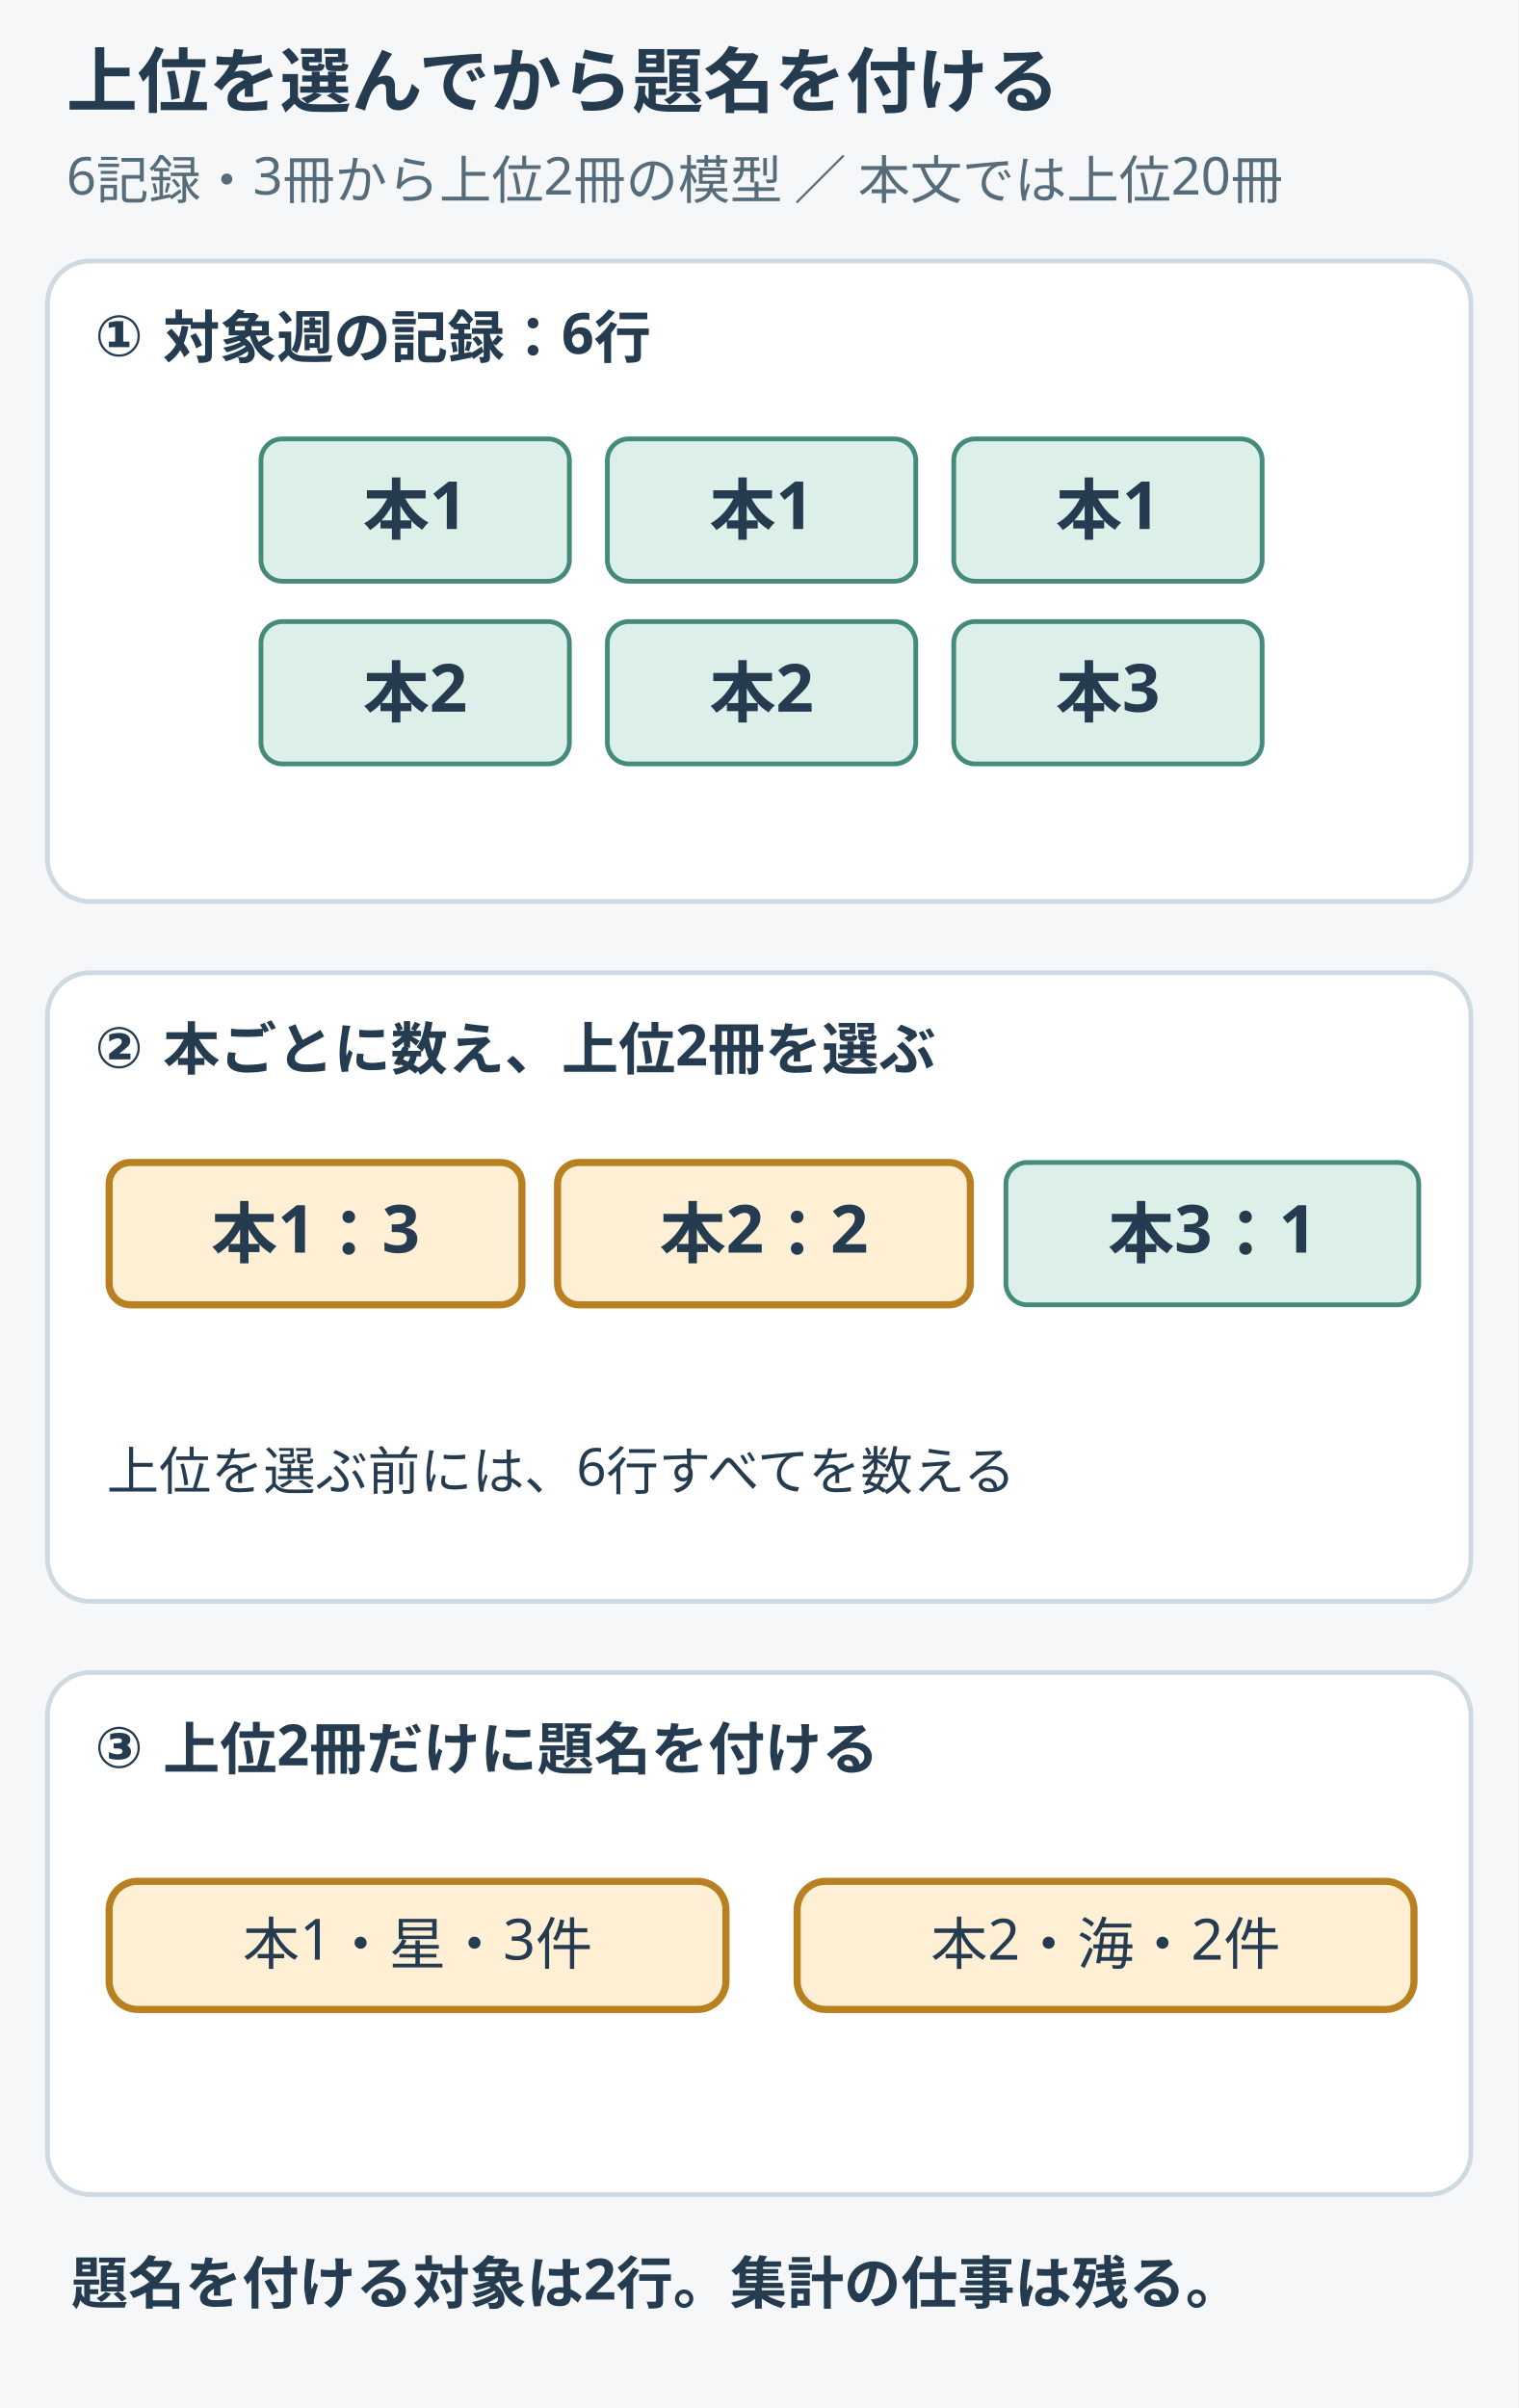
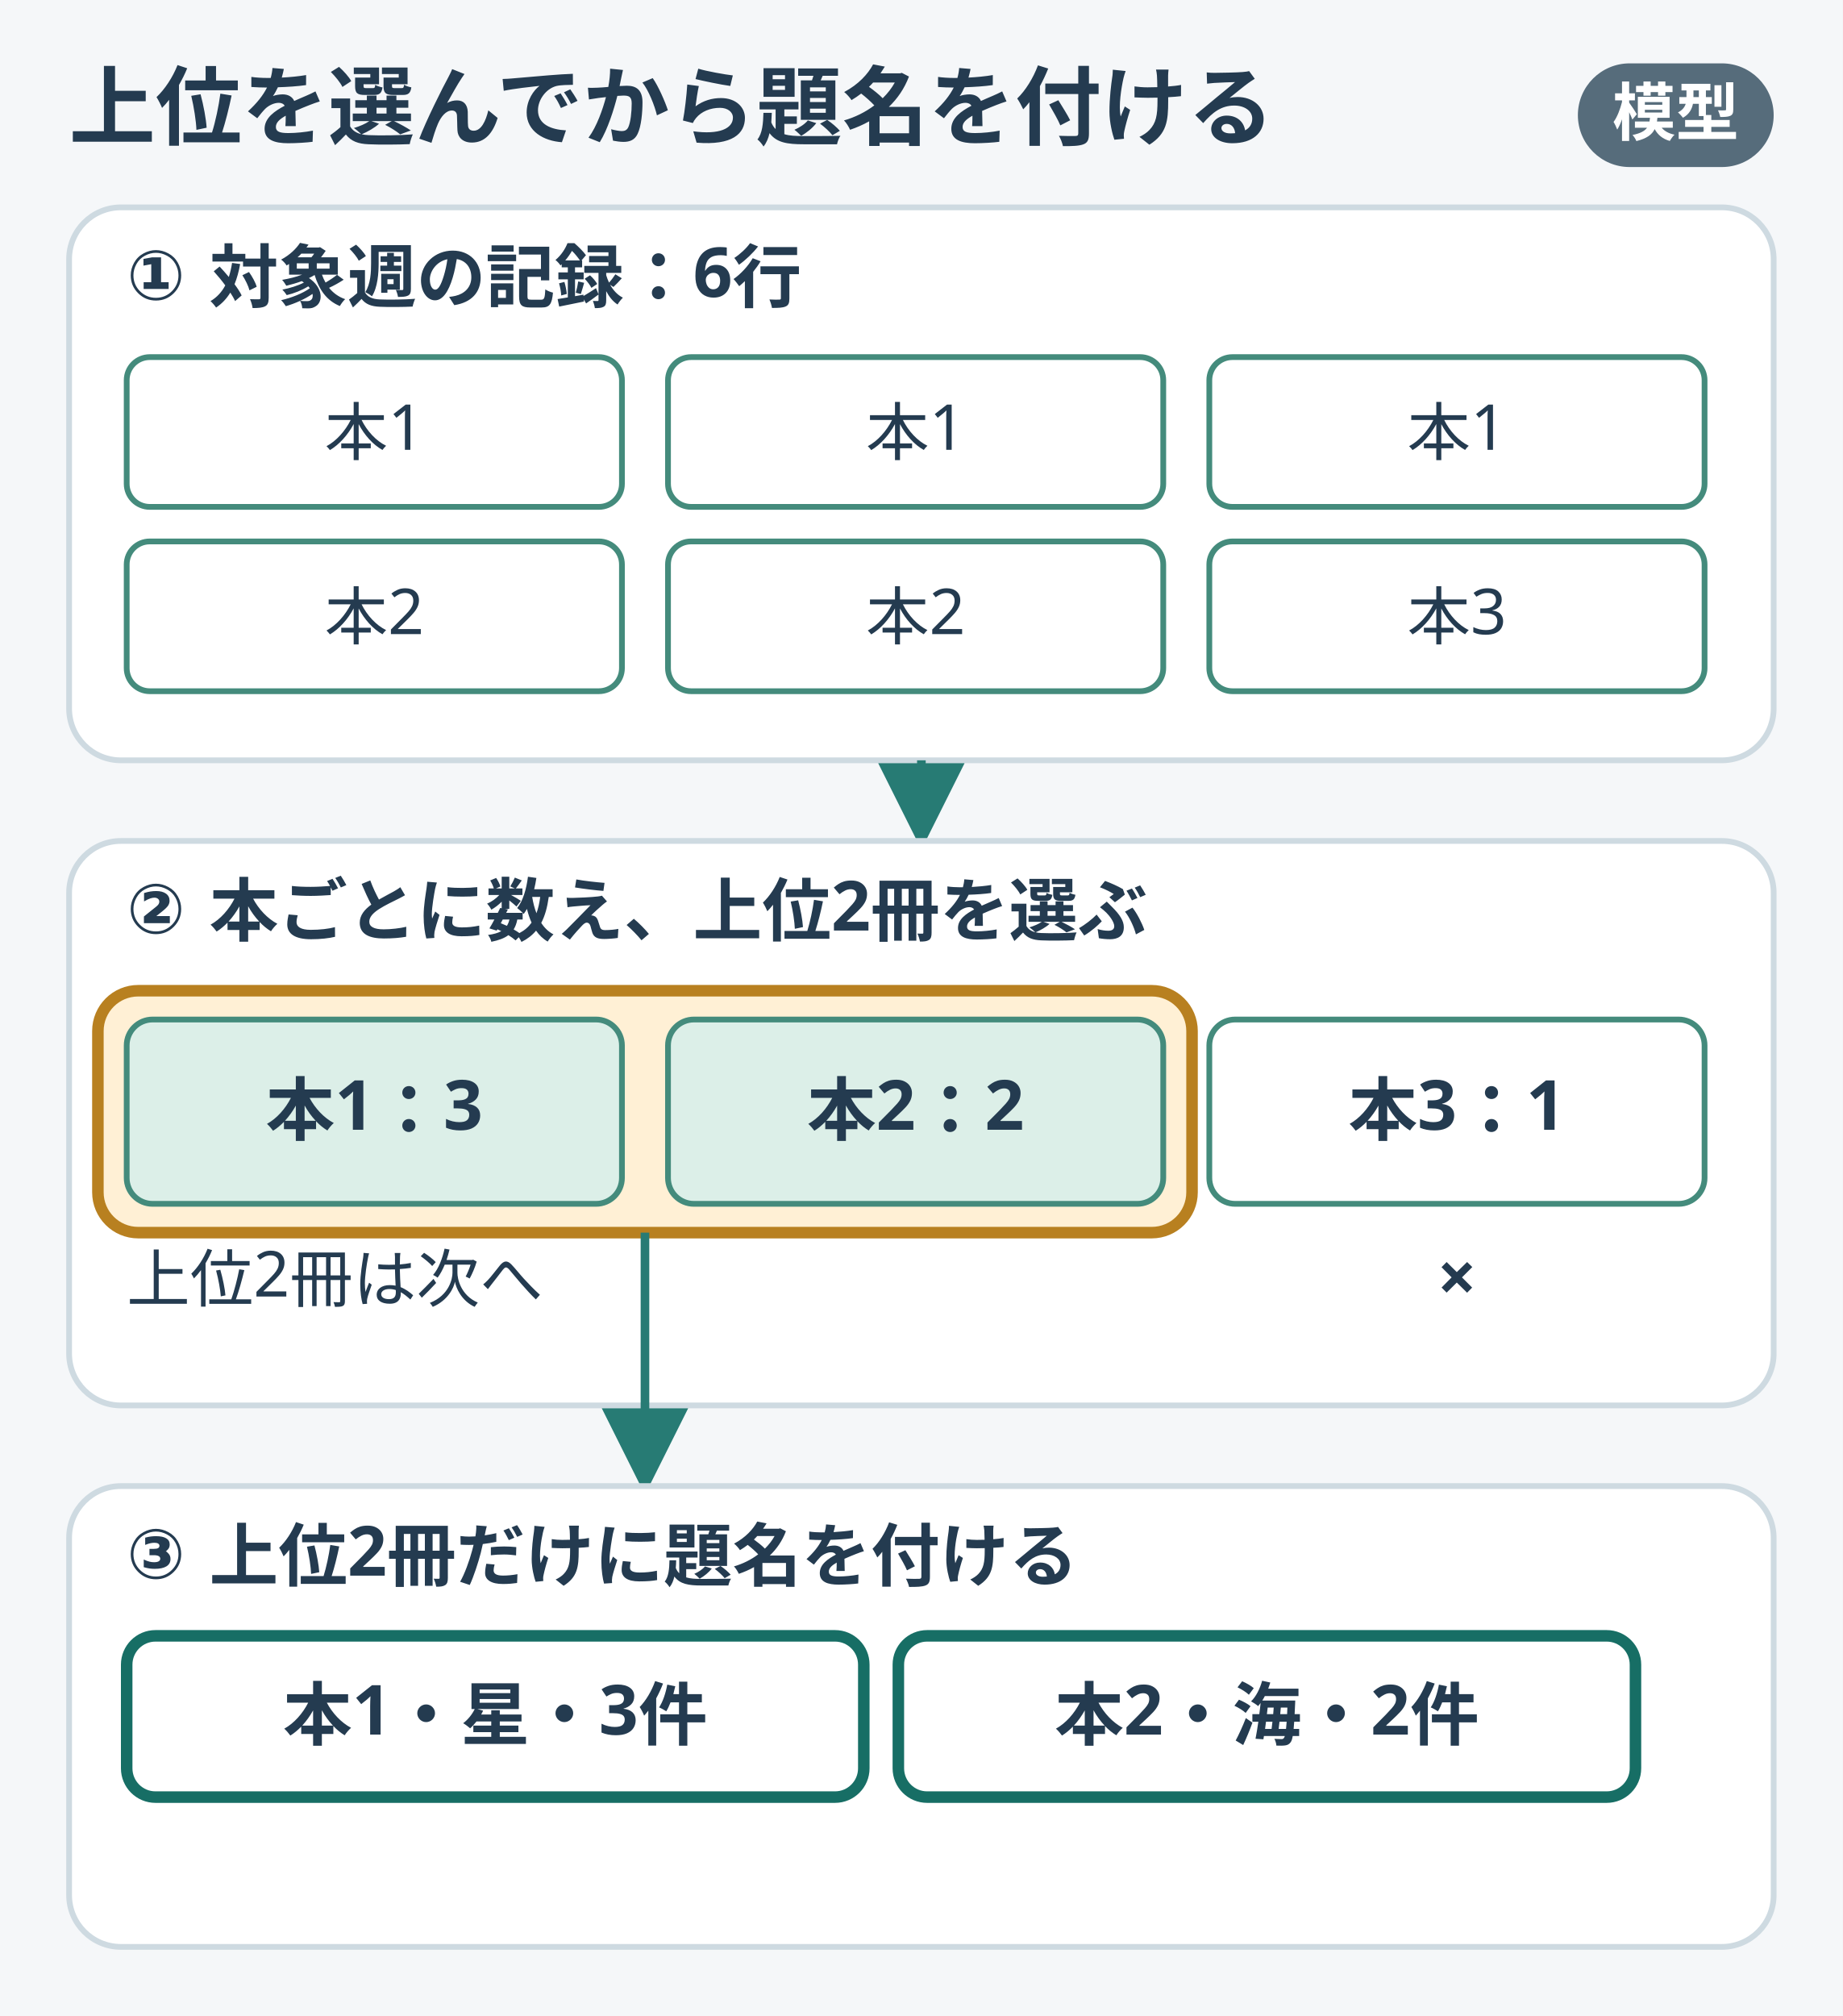
- <svg xmlns="http://www.w3.org/2000/svg" width="640" height="1015" viewBox="0 0 640 1015" role="img" aria-labelledby="title description">
+ <svg xmlns="http://www.w3.org/2000/svg" width="640" height="700" viewBox="0 0 640 700" role="img" aria-labelledby="title">
  <defs>
-     <marker id="a" markerWidth="8" markerHeight="8" refX="7" refY="4" orient="auto">
-       <path d="M0 0L8 4L0 8" fill="#277b74" />
+     <marker id="flow" markerWidth="10" markerHeight="10" refX="9" refY="5" orient="auto">
+       <path d="M0 0L10 5L0 10z" fill="#277b74" />
+     </marker>
+     <marker id="req" markerWidth="10" markerHeight="10" refX="9" refY="5" orient="auto">
+       <path d="M0 0L10 5L0 10" fill="none" stroke="#945e11" stroke-width="2" />
+     </marker>
+     <marker id="ref" markerWidth="9" markerHeight="9" refX="8" refY="4.5" orient="auto">
+       <path d="M0 0L9 4.5L0 9z" fill="#7d93a3" />
    </marker>
  </defs>
  <style>
- text{font-family:"Hiragino Sans","Noto Sans JP",sans-serif;font-size:24px;fill:#243b50} .title{font-size:30px;font-weight:700} .bold{font-weight:700} .small{font-size:22px} .muted{fill:#566c7b;font-size:22px} .value{font-size:28px;font-weight:700} .teal{fill:#176e65;font-weight:700} .orange{fill:#945e11;font-weight:700}
- .panel{fill:#fff;stroke:#cedae1;stroke-width:2} .box{fill:#ecf2f8;stroke:#a7bdcc;stroke-width:2} .memory{fill:#eaf6f1;stroke:#6d9f94;stroke-width:2} .card{fill:#dcefe8;stroke:#448b7c;stroke-width:2} .hot{fill:#fff0d5;stroke:#b88020;stroke-width:3} .paper{fill:#fff;stroke:#b2c5cc;stroke-width:1.5} .ghost{fill:#f5f7f9;stroke:#b5c2cc;stroke-width:2;stroke-dasharray:6 5} .edge{fill:none;stroke:#92a7b5;stroke-width:2.5} .arrow{fill:none;stroke:#277b74;stroke-width:3;marker-end:url(#a)}
- </style>
-   <rect width="640" height="1015" fill="#f5f7f9" />
-   <text x="28" y="45" class="title" text-anchor="start">上位を選んでから題名を付ける</text>
-   <text x="28" y="82" class="muted" text-anchor="start">6記録・3冊から上位2冊の模型 ／ 本文では上位20冊</text>
-   <g id="diagram">
-     <rect x="20" y="110" width="600" height="270" rx="18" class="panel" />
-     <text x="40" y="150" class="bold" text-anchor="start">① 対象週の記録：6行</text>
-     <rect x="110" y="185" width="130" height="60" rx="9" class="card" />
-     <text x="175.0" y="225.0" class="value" text-anchor="middle">本1</text>
-     <rect x="256" y="185" width="130" height="60" rx="9" class="card" />
-     <text x="321.0" y="225.0" class="value" text-anchor="middle">本1</text>
-     <rect x="402" y="185" width="130" height="60" rx="9" class="card" />
-     <text x="467.0" y="225.0" class="value" text-anchor="middle">本1</text>
-     <rect x="110" y="262" width="130" height="60" rx="9" class="card" />
-     <text x="175.0" y="302.0" class="value" text-anchor="middle">本2</text>
-     <rect x="256" y="262" width="130" height="60" rx="9" class="card" />
-     <text x="321.0" y="302.0" class="value" text-anchor="middle">本2</text>
-     <rect x="402" y="262" width="130" height="60" rx="9" class="card" />
-     <text x="467.0" y="302.0" class="value" text-anchor="middle">本3</text>
-     <rect x="20" y="410" width="600" height="265" rx="18" class="panel" />
-     <text x="40" y="450" class="bold" text-anchor="start">② 本ごとに数え、上位2冊を選ぶ</text>
-     <rect x="46" y="490" width="174" height="60" rx="9" class="hot" />
-     <text x="133.0" y="530.0" class="value" text-anchor="middle">本1：3</text>
-     <rect x="235" y="490" width="174" height="60" rx="9" class="hot" />
-     <text x="322.0" y="530.0" class="value" text-anchor="middle">本2：2</text>
-     <rect x="424" y="490" width="174" height="60" rx="9" class="card" />
-     <text x="511.0" y="530.0" class="value" text-anchor="middle">本3：1</text>
-     <text x="45" y="628" class="small" text-anchor="start">上位を選ぶ前には、6行すべてを数える</text>
-     <rect x="20" y="705" width="600" height="220" rx="18" class="panel" />
-     <text x="40" y="745" class="bold" text-anchor="start">③ 上位2冊だけに題名を付ける</text>
-     <rect x="46" y="793" width="260" height="54" rx="12" class="hot" />
-     <text x="176.0" y="828" class="" text-anchor="middle">本1・星・3件</text>
-     <rect x="336" y="793" width="260" height="54" rx="12" class="hot" />
-     <text x="466.0" y="828" class="" text-anchor="middle">本2・海・2件</text>
-     <text x="30" y="971" class="bold" text-anchor="start">題名を付ける対象は2行。集計の仕事は残る。</text>
+ text{font-family:"Hiragino Sans","Noto Sans JP",sans-serif;font-size:24px;fill:#243b50}
+ .h{font-size:30px;font-weight:700}.b{font-weight:700}.s{font-size:22px}.m{font-size:22px;fill:#566c7b}
+ .mono{font-family:ui-monospace,Menlo,monospace;font-size:22px}.tag{font-size:22px;font-weight:700;fill:#fff}
+ .teal{fill:#176e65}.brown{fill:#945e11}.real{fill:#176e65}.model{fill:#566c7b}
+ .panel{fill:#fff;stroke:#cedae1;stroke-width:2}.node{fill:#ecf2f8;stroke:#56738a;stroke-width:2}
+ .row{fill:#fff;stroke:#448b7c;stroke-width:2}.match{fill:#fff;stroke:#176e65;stroke-width:4}
+ .page{fill:#f7fbf9;stroke:#6d9f94;stroke-width:2}.ipage{fill:#f4f6f8;stroke:#6b7f8e;stroke-width:2}
+ .band{fill:#d5dde3;stroke:#92a7b5;stroke-width:2}.skip{fill:none;stroke:#b5c2cc;stroke-width:2;stroke-dasharray:6 5}
+ .hot{fill:#fff0d5;stroke:#b88020;stroke-width:4}.ghost{fill:#f5f7f9;stroke:#b5c2cc;stroke-width:2;stroke-dasharray:6 5}
+ .flow{fill:none;stroke:#277b74;stroke-width:3;marker-end:url(#flow)}.req{fill:none;stroke:#945e11;stroke-width:3;stroke-dasharray:8 6;marker-end:url(#req)}
+ .ref{fill:none;stroke:#7d93a3;stroke-width:2;marker-end:url(#ref)}.step{fill:#fff;stroke:#243b50;stroke-width:2.5}
+ .spine{fill:#e9f3f4;stroke:#243b50;stroke-width:1.5}
+ .work{fill:#fff;stroke:#56738a;stroke-width:2;stroke-dasharray:8 5}.val{fill:#dcefe8;stroke:#448b7c;stroke-width:2}.buffer{fill:#eaf6f1;stroke:#6d9f94;stroke-width:2}
+ .route{fill:#f4f6f8;stroke:#243b50;stroke-width:3}.leader{fill:none;stroke:#56738a;stroke-width:2}
+ .storage{fill:#ece7f5;stroke:#735f9f;stroke-width:2}.file{fill:#fff;stroke:#735f9f;stroke-width:2}
+ .cmp{fill:#dfe5ea}
+ .swap{fill:#dcefe8;stroke:#243b50;stroke-width:4}
+ .big{font-size:56px;font-weight:700}
+   </style>
+   <rect width="640" height="700" fill="#f5f7f9" />
+   <text x="24" y="48" class="h">上位を選んでから題名を付ける</text>
+   <rect x="548" y="22" width="68" height="36" rx="18" class="model" />
+   <text x="582" y="47" text-anchor="middle" class="tag">模型</text>
+   <g id="records">
+     <rect x="24" y="72" width="592" height="192" rx="18" class="panel" />
+     <text x="44" y="104" class="b">① 対象週の記録：6行</text>
+     <rect x="44" y="124" width="172" height="52" rx="8" class="row" />
+     <text x="130" y="158" text-anchor="middle" class="s">本1</text>
+     <rect x="232" y="124" width="172" height="52" rx="8" class="row" />
+     <text x="318" y="158" text-anchor="middle" class="s">本1</text>
+     <rect x="420" y="124" width="172" height="52" rx="8" class="row" />
+     <text x="506" y="158" text-anchor="middle" class="s">本1</text>
+     <rect x="44" y="188" width="172" height="52" rx="8" class="row" />
+     <text x="130" y="222" text-anchor="middle" class="s">本2</text>
+     <rect x="232" y="188" width="172" height="52" rx="8" class="row" />
+     <text x="318" y="222" text-anchor="middle" class="s">本2</text>
+     <rect x="420" y="188" width="172" height="52" rx="8" class="row" />
+     <text x="506" y="222" text-anchor="middle" class="s">本3</text>
+   </g>
+   <path d="M320 264 V292" class="flow" />
+   <g id="grouping">
+     <rect x="24" y="292" width="592" height="196" rx="18" class="panel" />
+     <text x="44" y="324" class="b">② 本ごとに数え、上位2冊を選ぶ</text>
+     <rect x="34" y="344" width="380" height="84" rx="14" class="hot" />
+     <rect x="44" y="354" width="172" height="64" rx="9" class="val" />
+     <text x="130" y="394" text-anchor="middle" class="b">本1：3</text>
+     <rect x="232" y="354" width="172" height="64" rx="9" class="val" />
+     <text x="318" y="394" text-anchor="middle" class="b">本2：2</text>
+     <rect x="420" y="354" width="172" height="64" rx="9" class="row" />
+     <text x="506" y="394" text-anchor="middle" class="b">本3：1</text>
+     <text x="44" y="452" class="s">上位2冊は次へ</text>
+     <text x="506" y="452" text-anchor="middle" class="b">×</text>
+   </g>
+   <path d="M224 428 V516" class="flow" />
+   <g id="titles">
+     <rect x="24" y="516" width="592" height="160" rx="18" class="panel" />
+     <text x="44" y="548" class="b">③ 上位2冊だけに題名を付ける</text>
+     <rect x="44" y="568" width="256" height="56" rx="10" class="match" />
+     <text x="172" y="604" text-anchor="middle" class="b">本1・星・3件</text>
+     <rect x="312" y="568" width="256" height="56" rx="10" class="match" />
+     <text x="440" y="604" text-anchor="middle" class="b">本2・海・2件</text>
  </g>
</svg>
